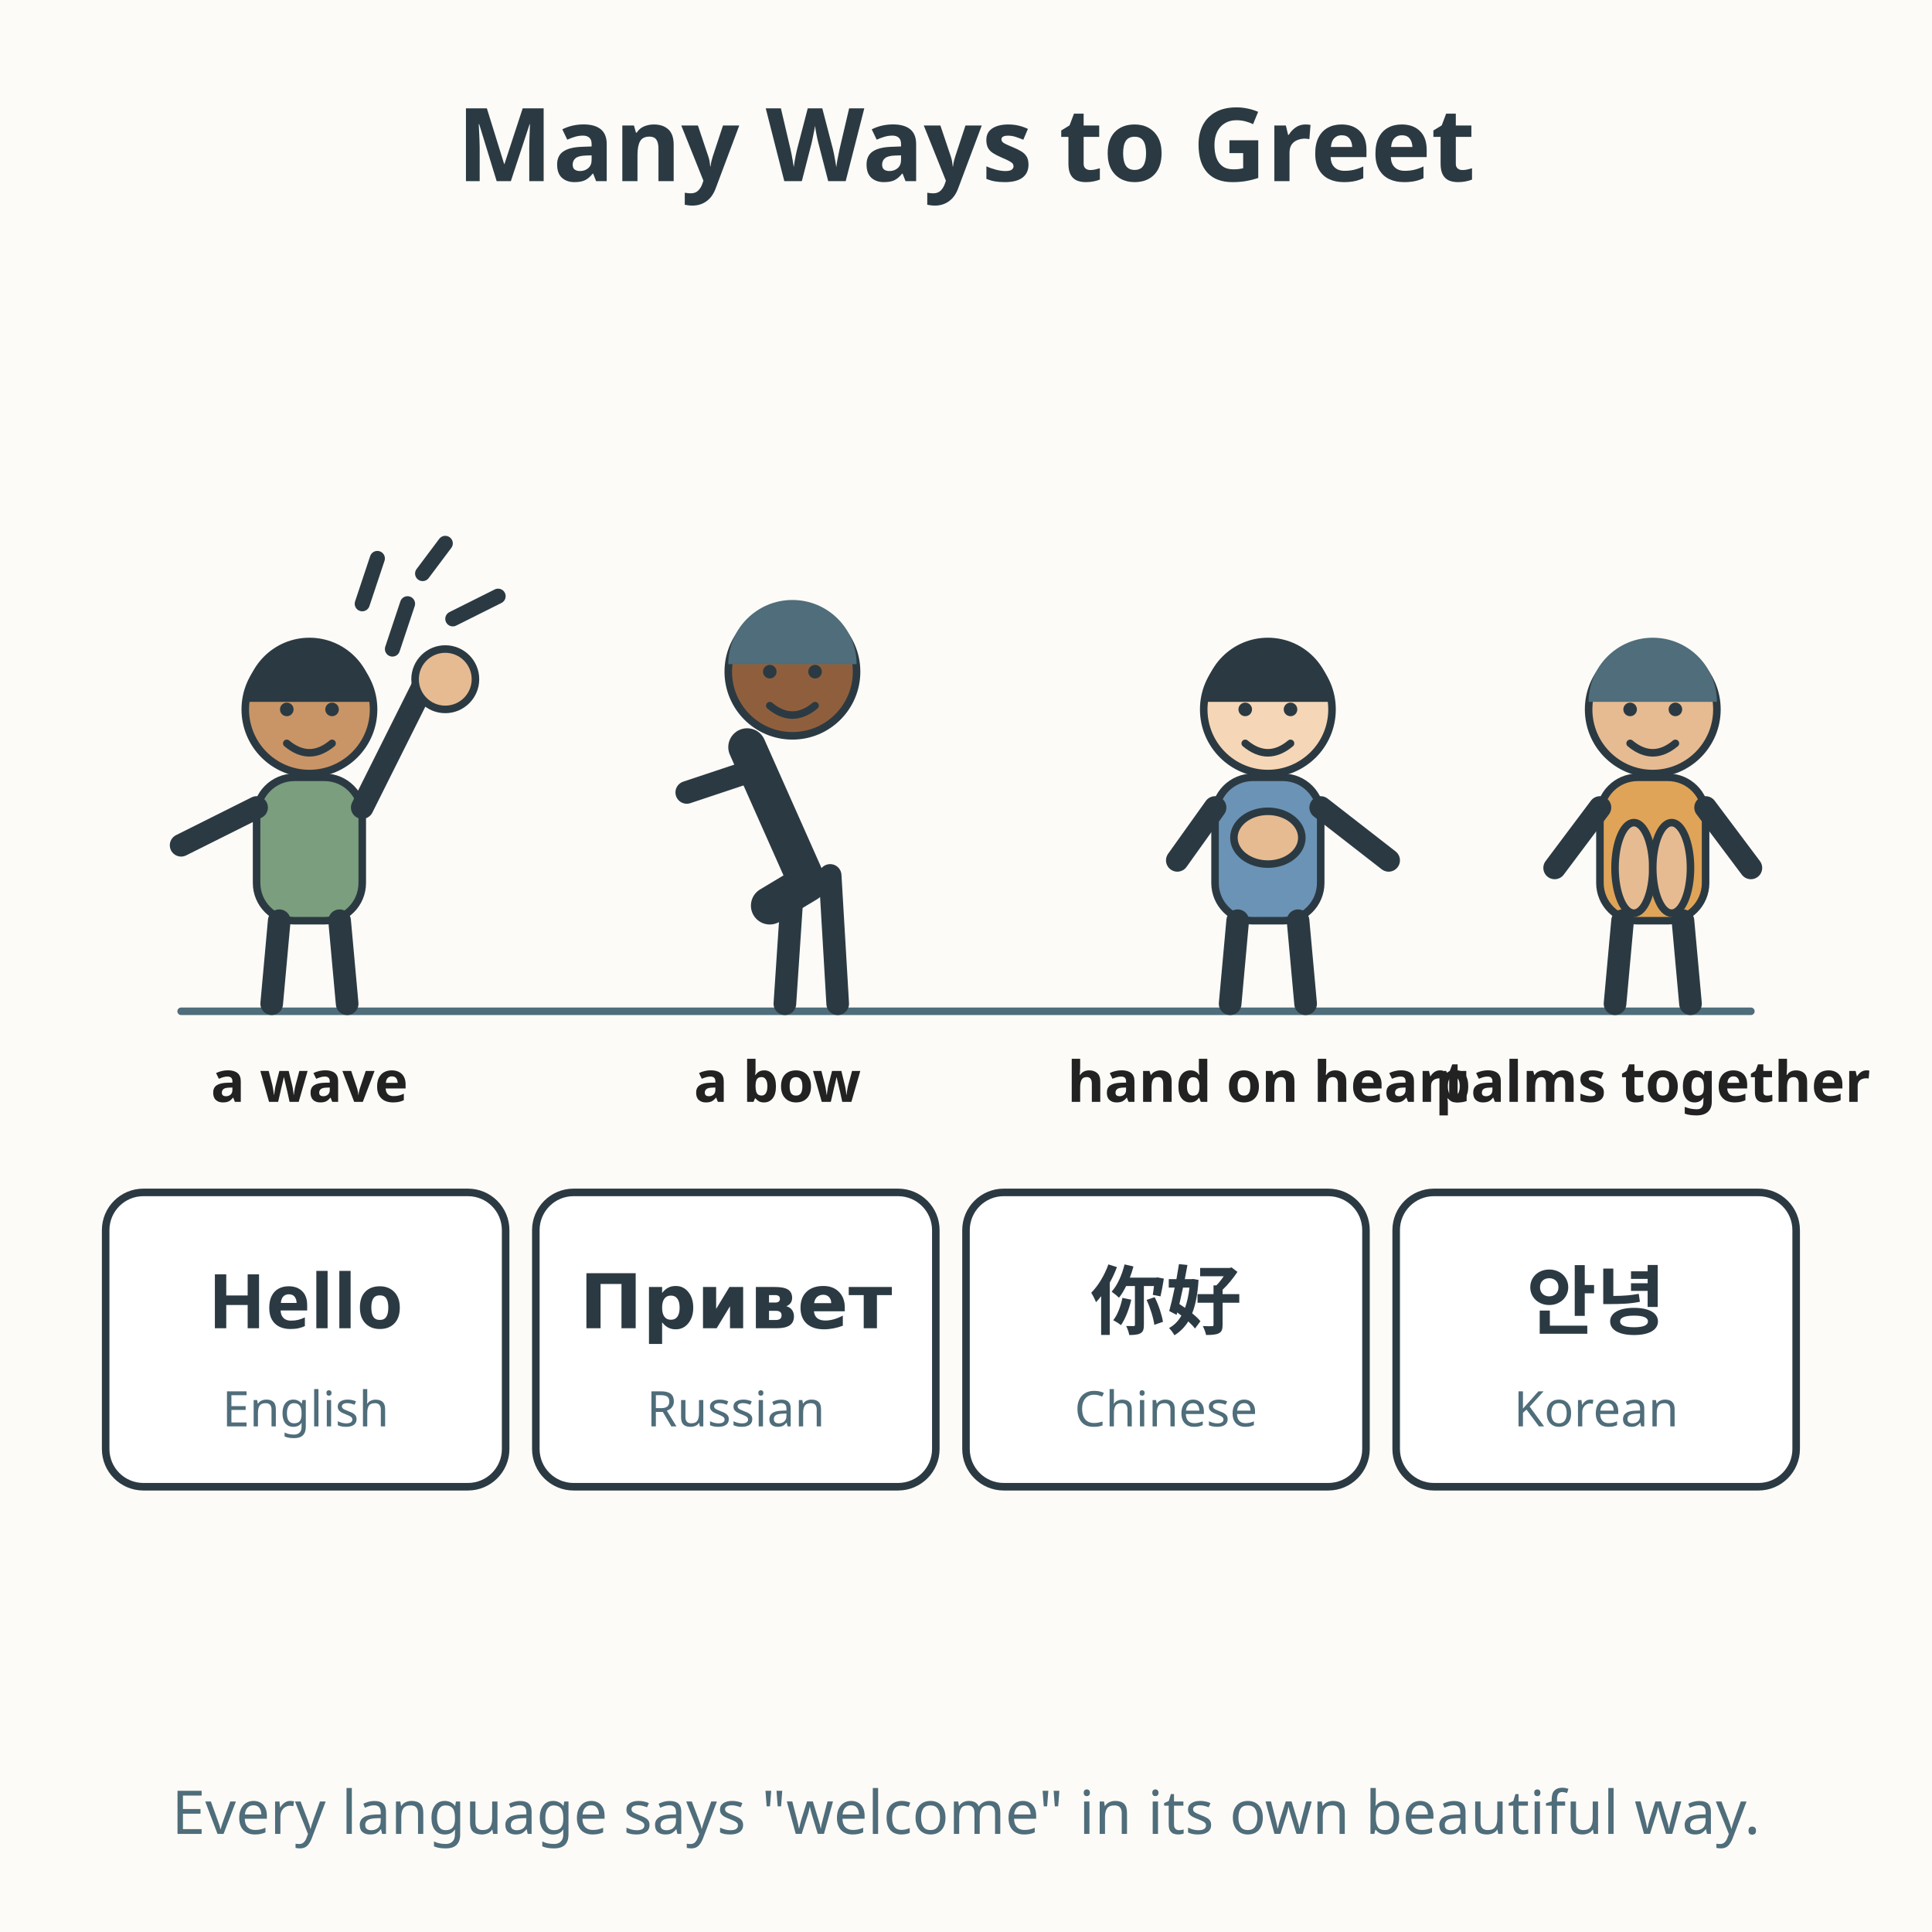
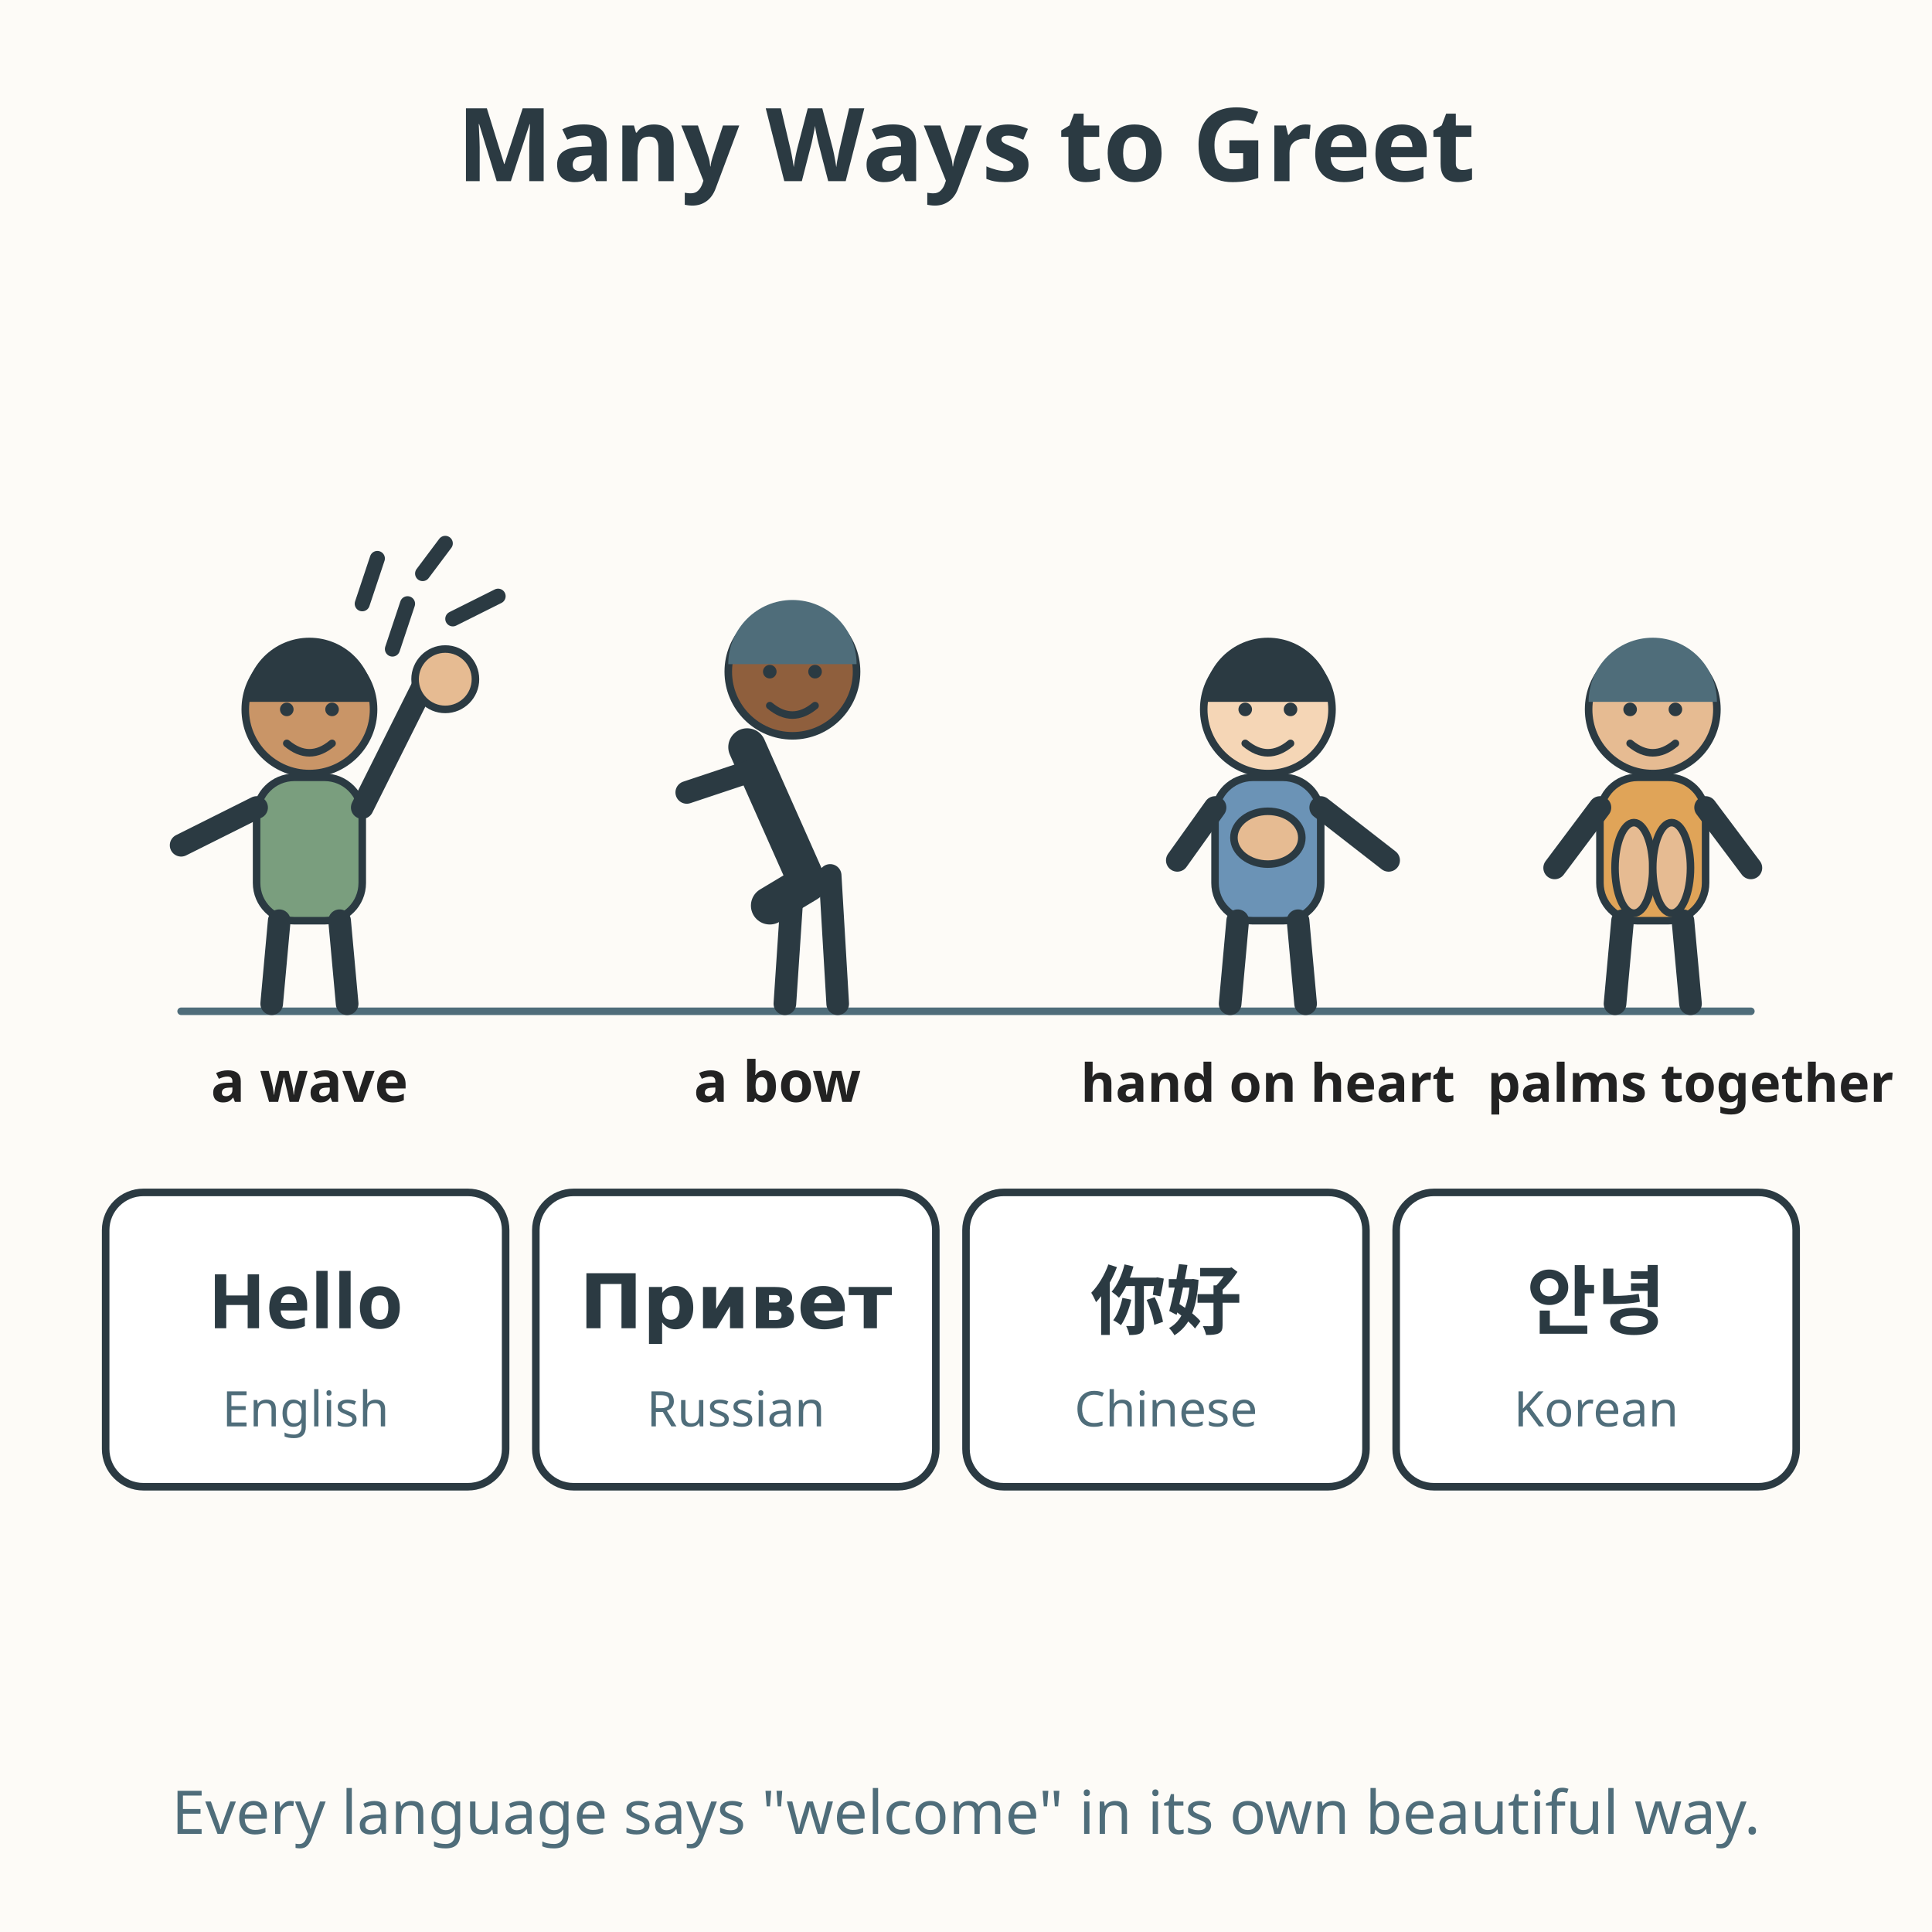
<svg xmlns="http://www.w3.org/2000/svg" viewBox="0 0 512 512" role="img" aria-labelledby="title-L-00-005-12-many-ways-to-greet desc-L-00-005-12-many-ways-to-greet">
  <rect width="512" height="512" fill="#fdfbf7" />
  <text x="256" y="48" text-anchor="middle" font-family="sans-serif" font-size="27" font-weight="bold" fill="#2b3a42">Many Ways to Greet</text>
  <line x1="48" y1="268" x2="464" y2="268" stroke="#4f6d7a" stroke-width="2" stroke-linecap="round" />
  <g>
    <circle cx="82" cy="188" r="17" fill="#c99567" stroke="#2b3a42" stroke-width="2" />
    <path d="M65 186 A17 17 0 0 1 99 186 Z" fill="#2b3a42" />
    <circle cx="76" cy="188" r="1.8" fill="#2b3a42" />
    <circle cx="88" cy="188" r="1.8" fill="#2b3a42" />
    <path d="M76 197 Q82 202 88 197" fill="none" stroke="#2b3a42" stroke-width="2" stroke-linecap="round" />
    <rect x="68" y="206" width="28" height="38" rx="10" fill="#7a9e7e" stroke="#2b3a42" stroke-width="2" />
    <line x1="74" y1="244" x2="72" y2="266" stroke="#2b3a42" stroke-width="6" stroke-linecap="round" />
    <line x1="90" y1="244" x2="92" y2="266" stroke="#2b3a42" stroke-width="6" stroke-linecap="round" />
    <line x1="68" y1="214" x2="48" y2="224" stroke="#2b3a42" stroke-width="6" stroke-linecap="round" />
    <line x1="96" y1="214" x2="112" y2="182" stroke="#2b3a42" stroke-width="6" stroke-linecap="round" />
    <path d="M104 172 L108 160 M96 160 L100 148 M112 152 L118 144 M120 164 L132 158" stroke="#2b3a42" stroke-width="4" stroke-linecap="round" />
    <circle cx="118" cy="180" r="8" fill="#e6bb92" stroke="#2b3a42" stroke-width="2" />
  </g>
  <text x="82" y="292" text-anchor="middle" font-family="sans-serif" font-size="15" font-weight="bold" fill="#222222">a wave</text>
  <g>
    <circle cx="210" cy="178" r="17" fill="#8f5f3d" stroke="#2b3a42" stroke-width="2" />
    <path d="M193 176 A17 17 0 0 1 227 176 Z" fill="#4f6d7a" />
    <circle cx="204" cy="178" r="1.8" fill="#2b3a42" />
    <circle cx="216" cy="178" r="1.8" fill="#2b3a42" />
    <path d="M204 187 Q210 192 216 187" fill="none" stroke="#2b3a42" stroke-width="2" stroke-linecap="round" />
    <path d="M198 198 L214 234 L204 240" fill="none" stroke="#2b3a42" stroke-width="10" stroke-linecap="round" stroke-linejoin="round" />
    <line x1="210" y1="236" x2="208" y2="266" stroke="#2b3a42" stroke-width="6" stroke-linecap="round" />
    <line x1="220" y1="232" x2="222" y2="266" stroke="#2b3a42" stroke-width="6" stroke-linecap="round" />
    <line x1="200" y1="204" x2="182" y2="210" stroke="#2b3a42" stroke-width="6" stroke-linecap="round" />
  </g>
  <text x="206" y="292" text-anchor="middle" font-family="sans-serif" font-size="15" font-weight="bold" fill="#222222">a bow</text>
  <g>
    <circle cx="336" cy="188" r="17" fill="#f5d6b6" stroke="#2b3a42" stroke-width="2" />
    <path d="M319 186 A17 17 0 0 1 353 186 Z" fill="#2b3a42" />
    <circle cx="330" cy="188" r="1.8" fill="#2b3a42" />
    <circle cx="342" cy="188" r="1.8" fill="#2b3a42" />
    <path d="M330 197 Q336 202 342 197" fill="none" stroke="#2b3a42" stroke-width="2" stroke-linecap="round" />
    <rect x="322" y="206" width="28" height="38" rx="10" fill="#6b93b6" stroke="#2b3a42" stroke-width="2" />
    <line x1="328" y1="244" x2="326" y2="266" stroke="#2b3a42" stroke-width="6" stroke-linecap="round" />
    <line x1="344" y1="244" x2="346" y2="266" stroke="#2b3a42" stroke-width="6" stroke-linecap="round" />
    <line x1="350" y1="214" x2="368" y2="228" stroke="#2b3a42" stroke-width="6" stroke-linecap="round" />
    <line x1="322" y1="214" x2="312" y2="228" stroke="#2b3a42" stroke-width="6" stroke-linecap="round" />
    <ellipse cx="336" cy="222" rx="9" ry="7" fill="#e6bb92" stroke="#2b3a42" stroke-width="2" />
  </g>
-   <text x="336" y="292" text-anchor="middle" font-family="sans-serif" font-size="15" font-weight="bold" fill="#222222">hand on heart</text>
+   <text x="336" y="292" text-anchor="middle" font-family="sans-serif" font-size="14" font-weight="bold" fill="#222222">hand on heart</text>
  <g>
    <circle cx="438" cy="188" r="17" fill="#e6bb92" stroke="#2b3a42" stroke-width="2" />
    <path d="M421 186 A17 17 0 0 1 455 186 Z" fill="#4f6d7a" />
    <circle cx="432" cy="188" r="1.8" fill="#2b3a42" />
    <circle cx="444" cy="188" r="1.8" fill="#2b3a42" />
    <path d="M432 197 Q438 202 444 197" fill="none" stroke="#2b3a42" stroke-width="2" stroke-linecap="round" />
    <rect x="424" y="206" width="28" height="38" rx="10" fill="#e0a458" stroke="#2b3a42" stroke-width="2" />
    <line x1="430" y1="244" x2="428" y2="266" stroke="#2b3a42" stroke-width="6" stroke-linecap="round" />
    <line x1="446" y1="244" x2="448" y2="266" stroke="#2b3a42" stroke-width="6" stroke-linecap="round" />
    <line x1="424" y1="214" x2="412" y2="230" stroke="#2b3a42" stroke-width="6" stroke-linecap="round" />
    <line x1="452" y1="214" x2="464" y2="230" stroke="#2b3a42" stroke-width="6" stroke-linecap="round" />
    <ellipse cx="433" cy="230" rx="5" ry="12" fill="#e6bb92" stroke="#2b3a42" stroke-width="2" />
    <ellipse cx="443" cy="230" rx="5" ry="12" fill="#e6bb92" stroke="#2b3a42" stroke-width="2" />
  </g>
-   <text x="438" y="292" text-anchor="middle" font-family="sans-serif" font-size="15" font-weight="bold" fill="#222222">palms together</text>
+   <text x="448" y="292" text-anchor="middle" font-family="sans-serif" font-size="14" font-weight="bold" fill="#222222">palms together</text>
  <rect x="28" y="316" width="106" height="78" rx="10" fill="#ffffff" stroke="#2b3a42" stroke-width="2" />
  <text x="81" y="352" text-anchor="middle" font-family="sans-serif" font-size="20" font-weight="bold" fill="#2b3a42">Hello</text>
  <text x="81" y="378" text-anchor="middle" font-family="sans-serif" font-size="13" fill="#4f6d7a">English</text>
  <rect x="142" y="316" width="106" height="78" rx="10" fill="#ffffff" stroke="#2b3a42" stroke-width="2" />
  <text x="195" y="352" text-anchor="middle" font-family="'DejaVu Sans', 'Noto Sans', 'Arial Unicode MS', sans-serif" font-size="20" font-weight="bold" fill="#2b3a42">Привет</text>
  <text x="195" y="378" text-anchor="middle" font-family="sans-serif" font-size="13" fill="#4f6d7a">Russian</text>
  <rect x="256" y="316" width="106" height="78" rx="10" fill="#ffffff" stroke="#2b3a42" stroke-width="2" />
  <text x="309" y="352" text-anchor="middle" font-family="'DejaVu Sans', 'Noto Sans', 'Arial Unicode MS', sans-serif" font-size="20" font-weight="bold" fill="#2b3a42">你好</text>
  <text x="309" y="378" text-anchor="middle" font-family="sans-serif" font-size="13" fill="#4f6d7a">Chinese</text>
  <rect x="370" y="316" width="106" height="78" rx="10" fill="#ffffff" stroke="#2b3a42" stroke-width="2" />
  <text x="423" y="352" text-anchor="middle" font-family="'DejaVu Sans', 'Noto Sans', 'Arial Unicode MS', sans-serif" font-size="20" font-weight="bold" fill="#2b3a42">안녕</text>
  <text x="423" y="378" text-anchor="middle" font-family="sans-serif" font-size="13" fill="#4f6d7a">Korean</text>
  <text x="256" y="486" text-anchor="middle" font-family="sans-serif" font-size="16" fill="#4f6d7a">Every language says "welcome" in its own beautiful way.</text>
</svg>
